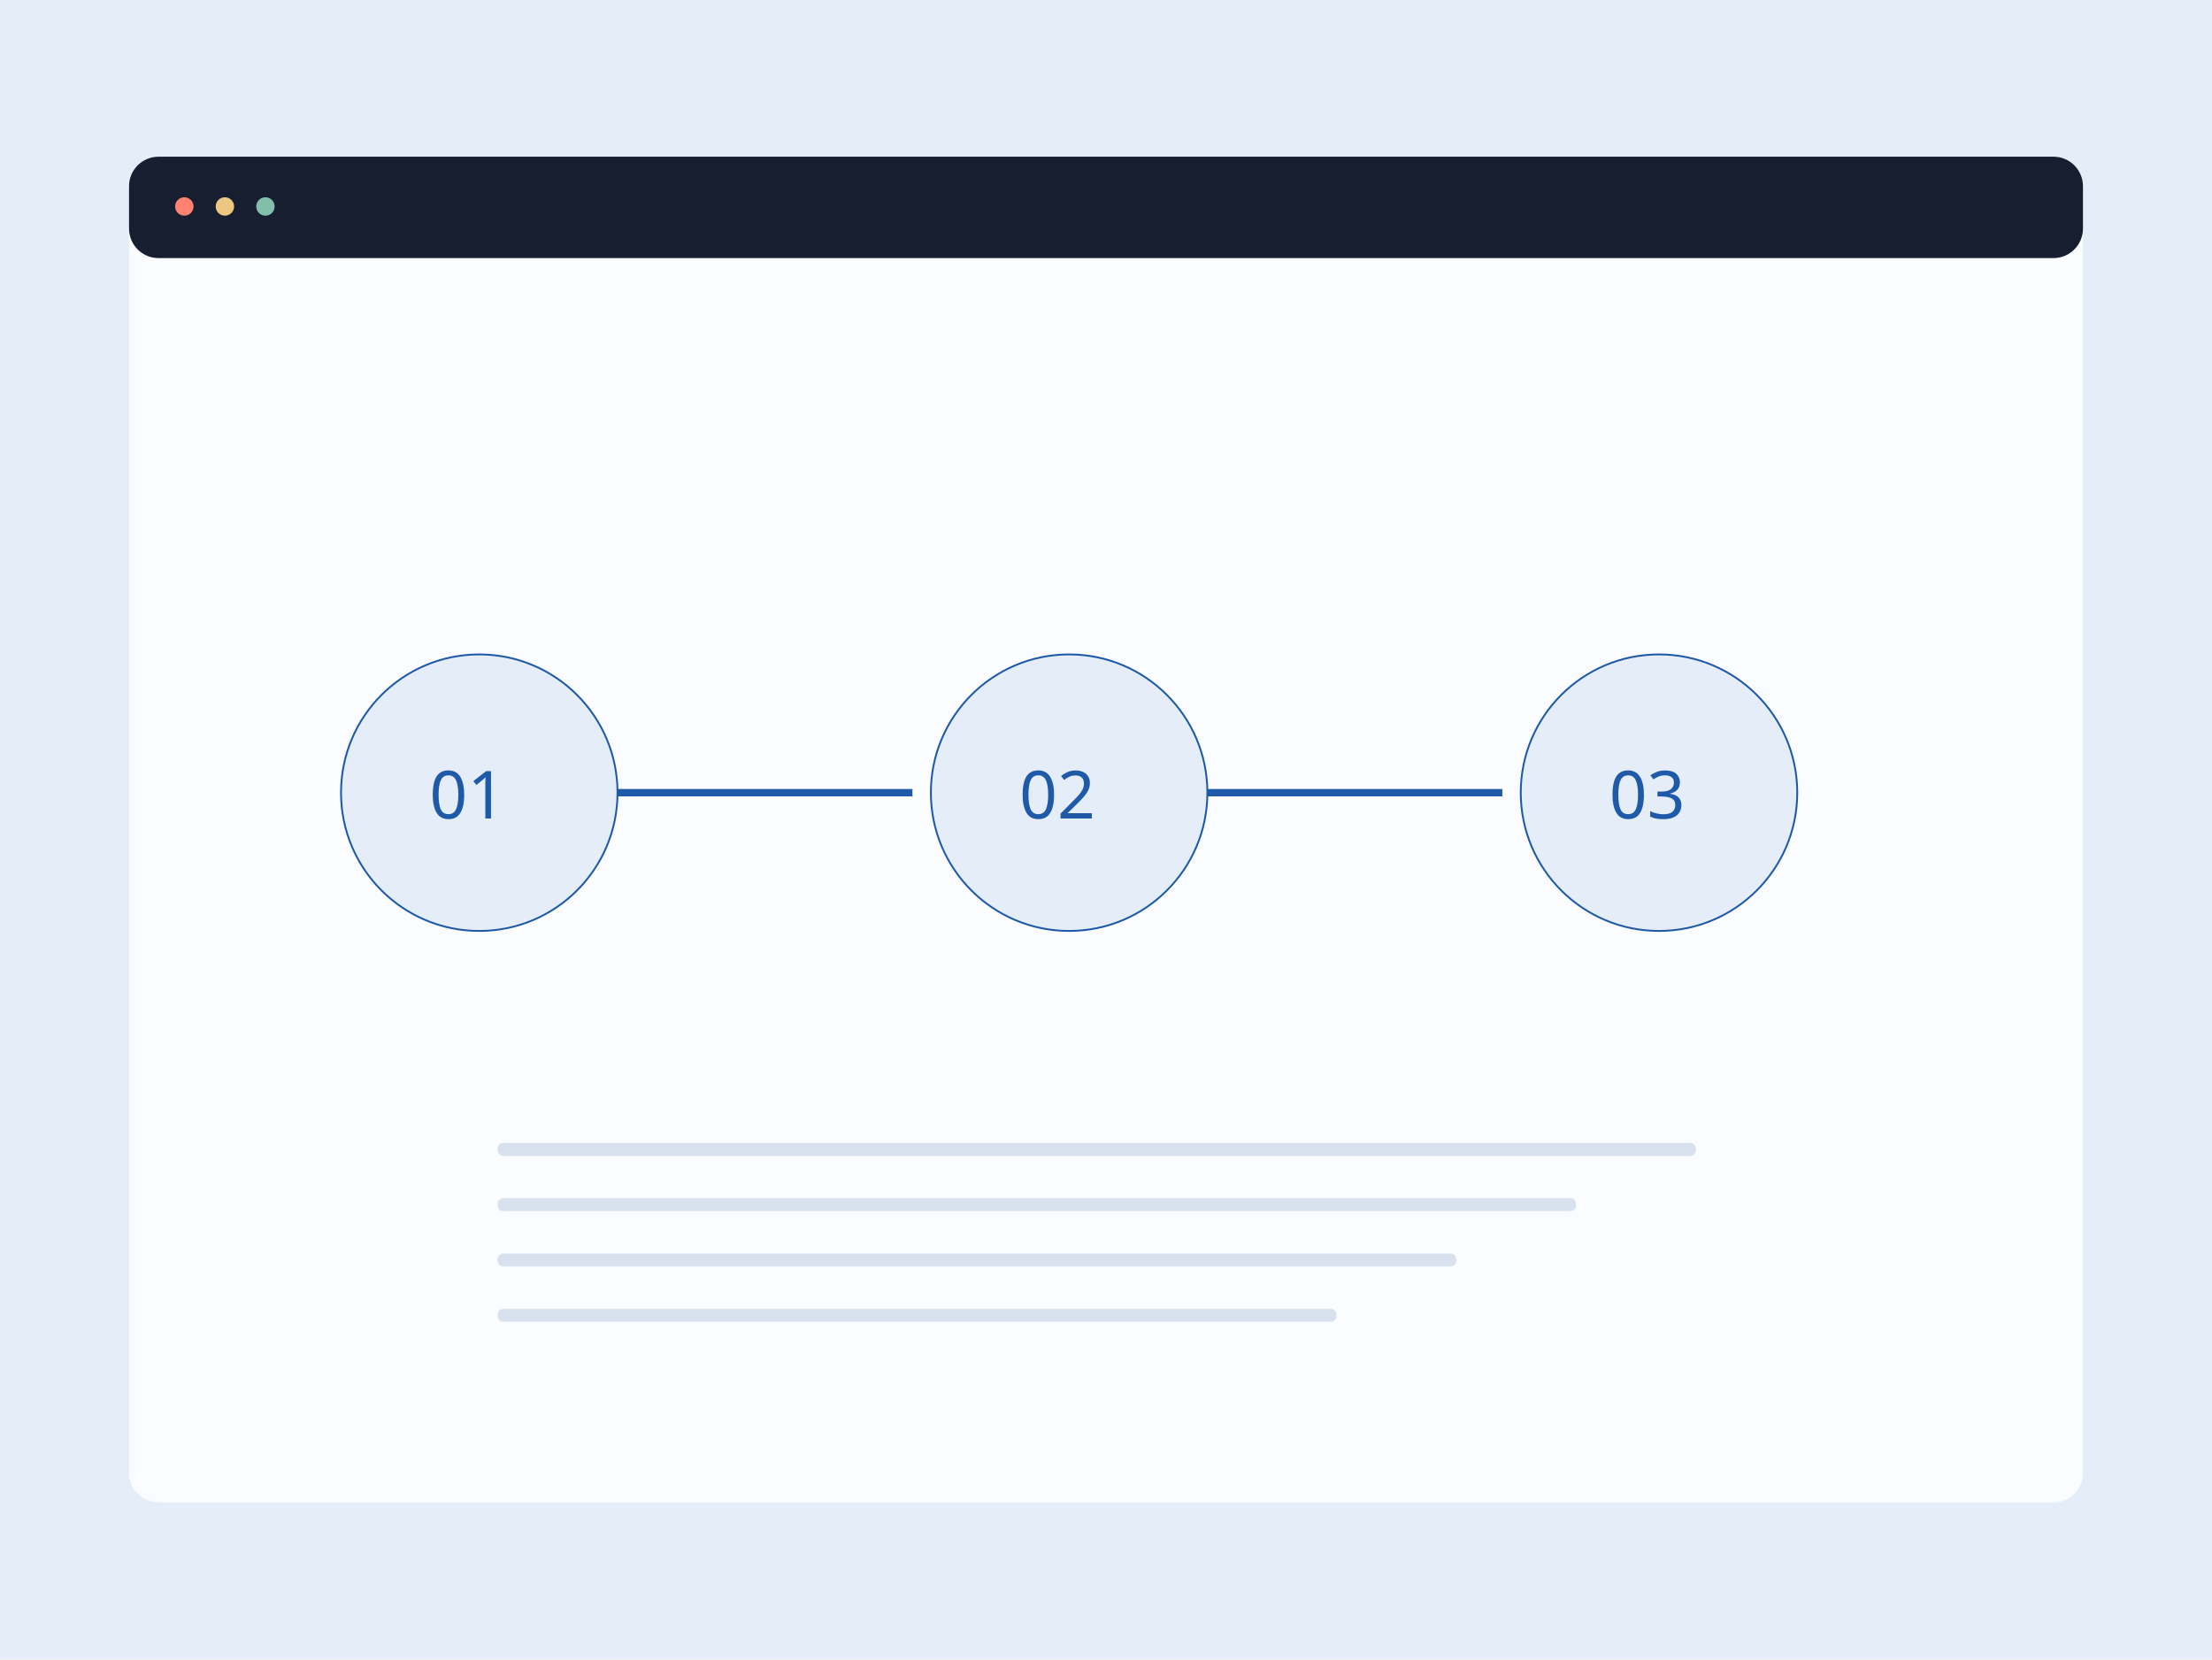
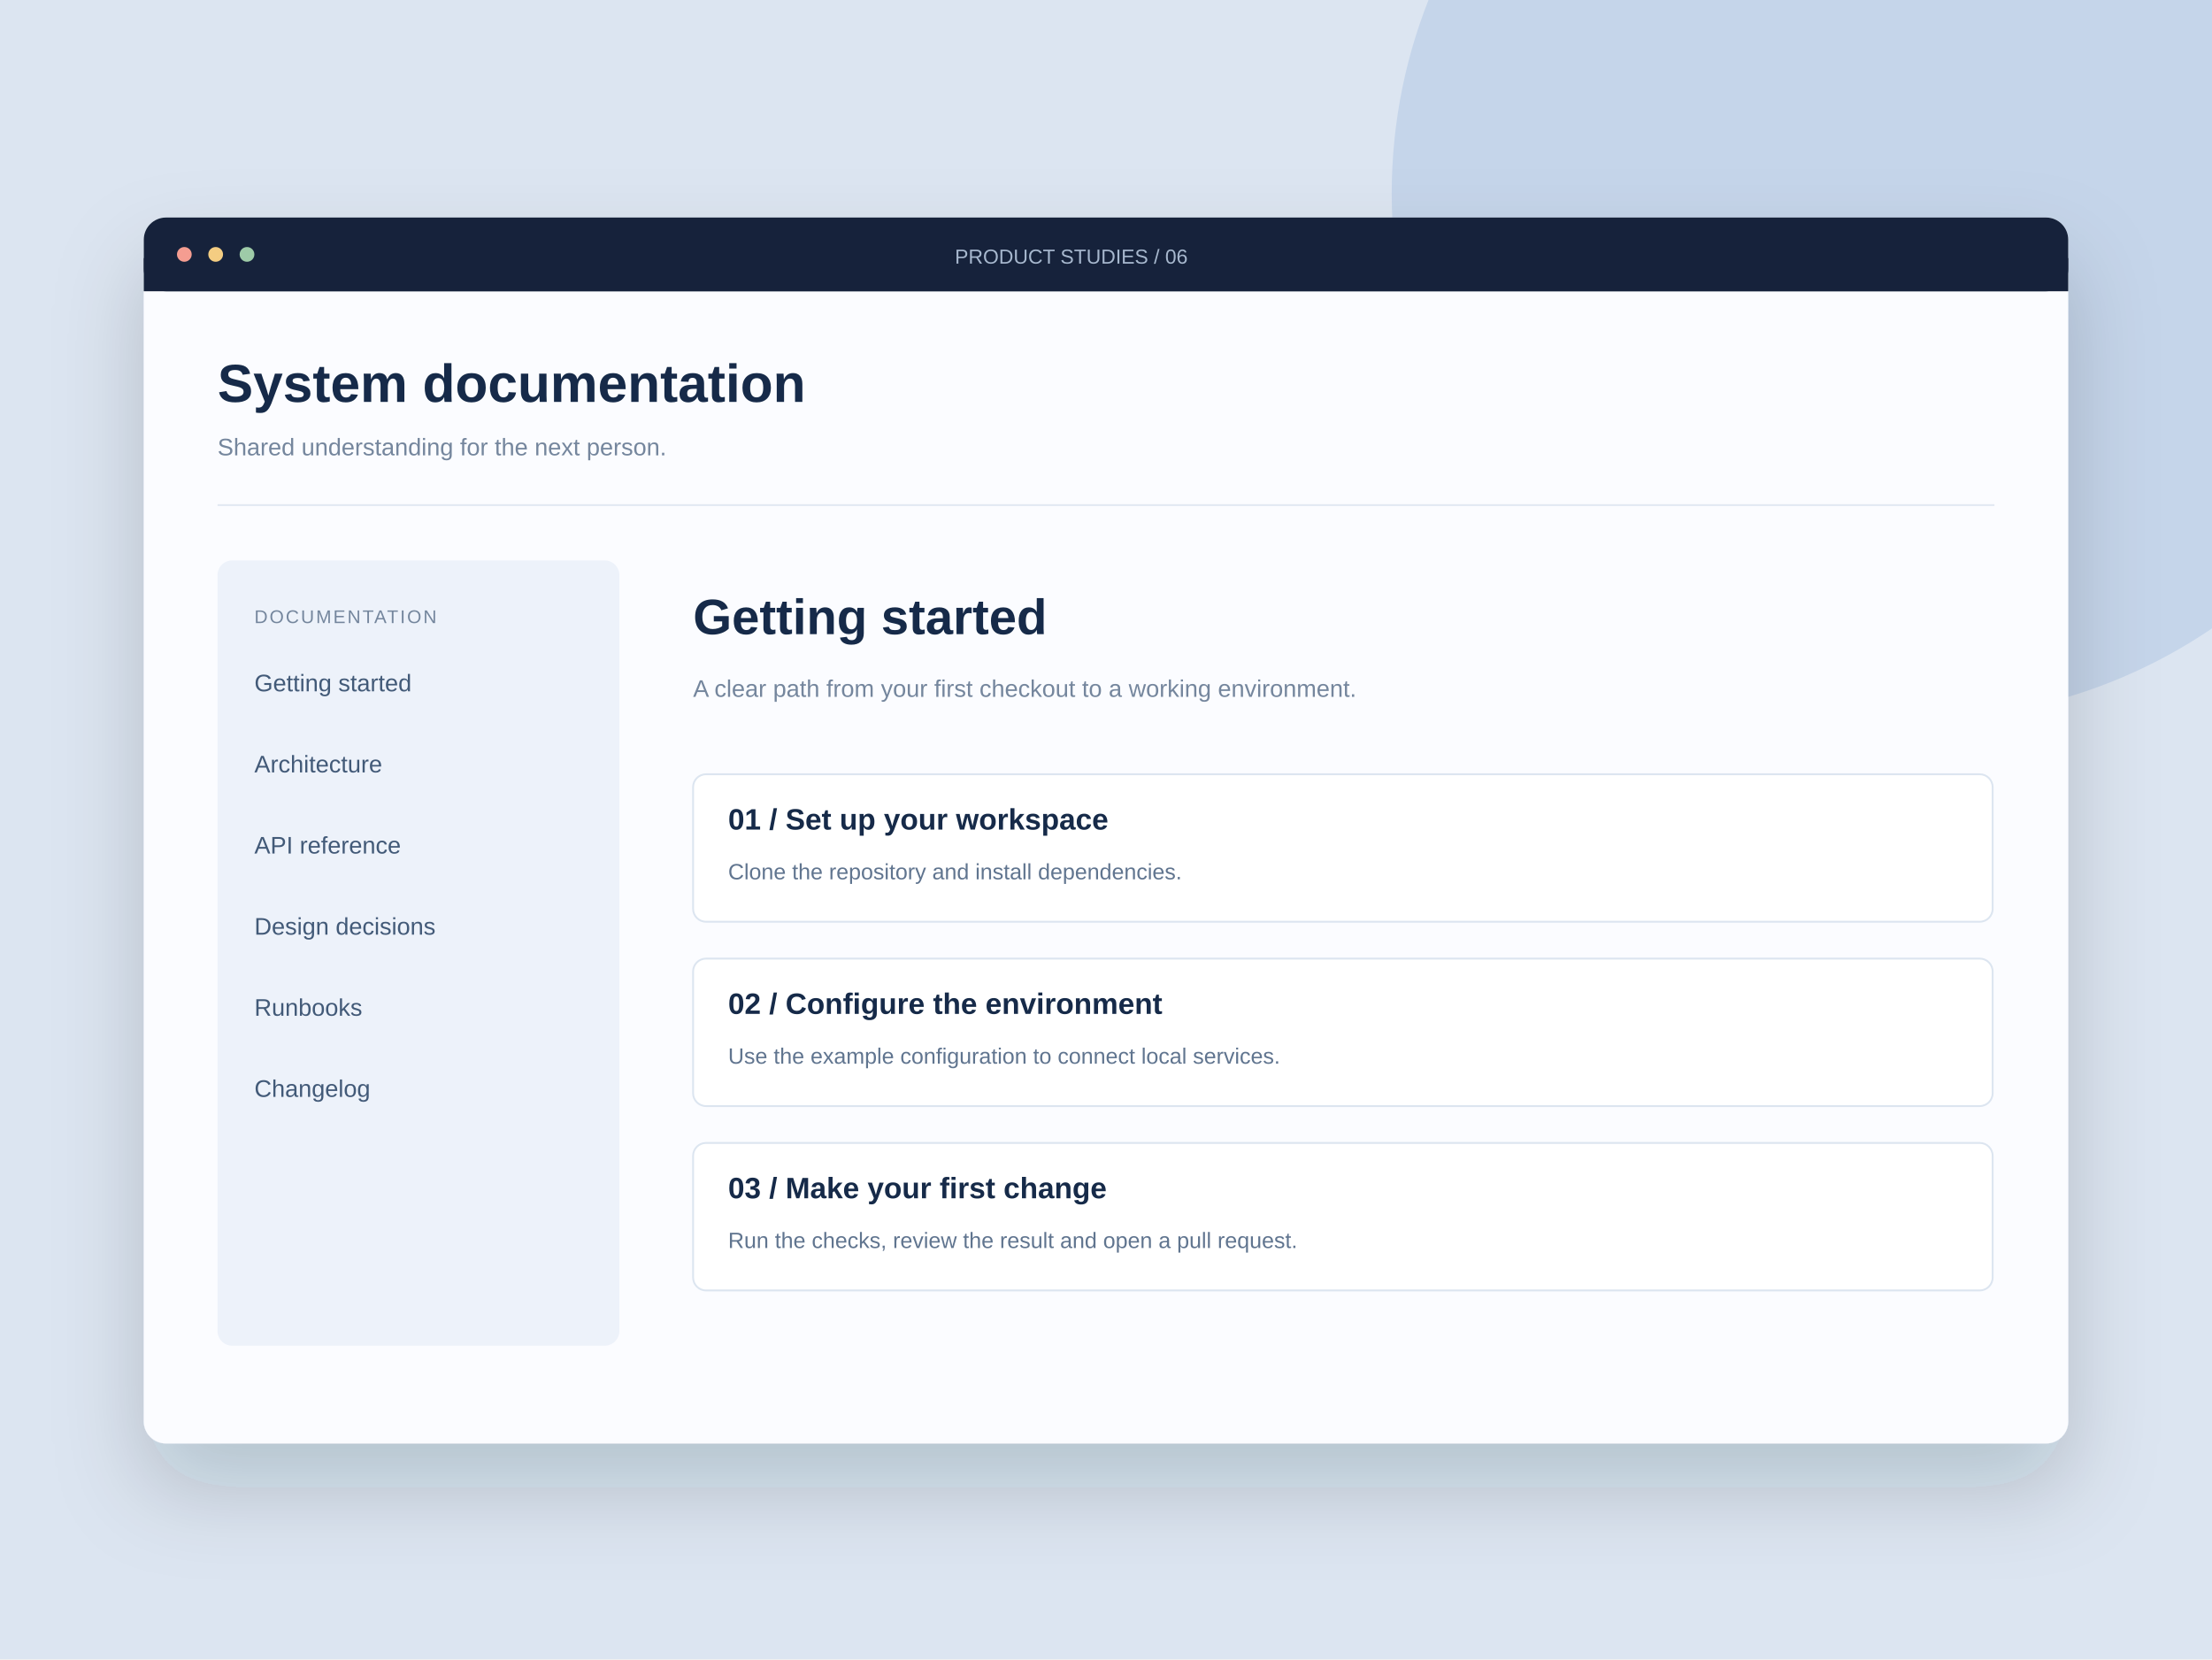
<svg xmlns="http://www.w3.org/2000/svg" viewBox="0 0 1200 900" width="1200" height="900">
-   <rect x="0" y="0" width="1200" height="900" rx="0" fill="#E5EDF8" stroke="none" />
-   <rect x="70" y="85" width="1060" height="730" rx="16" fill="#FAFCFF" stroke="none" />
-   <rect x="70" y="85" width="1060" height="55" rx="16" fill="#161E30" stroke="none" />
-   <circle cx="100" cy="112" r="5" fill="#FF8170" stroke="none" />
-   <circle cx="122" cy="112" r="5" fill="#EBC780" stroke="none" />
-   <circle cx="144" cy="112" r="5" fill="#83BEAB" stroke="none" />
-   <circle cx="260" cy="430" r="75" fill="#E5EDF8" stroke="#1E5AA8" />
-   <text x="233" y="444" font-family="sans-serif" font-size="36" font-weight="400" fill="#1E5AA8">01</text>
-   <circle cx="580" cy="430" r="75" fill="#E5EDF8" stroke="#1E5AA8" />
-   <text x="553" y="444" font-family="sans-serif" font-size="36" font-weight="400" fill="#1E5AA8">02</text>
-   <circle cx="900" cy="430" r="75" fill="#E5EDF8" stroke="#1E5AA8" />
-   <text x="873" y="444" font-family="sans-serif" font-size="36" font-weight="400" fill="#1E5AA8">03</text>
-   <path d="M335 430L495 430" fill="none" stroke="#1E5AA8" stroke-width="4" />
-   <path d="M655 430L815 430" fill="none" stroke="#1E5AA8" stroke-width="4" />
-   <rect x="270" y="620" width="650" height="7" rx="3" fill="#D8E1EE" stroke="none" />
-   <rect x="270" y="650" width="585" height="7" rx="3" fill="#D8E1EE" stroke="none" />
-   <rect x="270" y="680" width="520" height="7" rx="3" fill="#D8E1EE" stroke="none" />
-   <rect x="270" y="710" width="455" height="7" rx="3" fill="#D8E1EE" stroke="none" />
+   <defs>
+     <filter id="shadow" x="-30%" y="-30%" width="170%" height="180%">
+       <feDropShadow dx="0" dy="24" stdDeviation="24" flood-color="#152030" flood-opacity=".18" />
+     </filter>
+     <linearGradient id="paper" x2="1" y2="1">
+       <stop stop-color="#fff" />
+       <stop offset="1" stop-color="#e9e4da" />
+     </linearGradient>
+     <linearGradient id="desk" x2="0" y2="1">
+       <stop stop-color="#dce5f1" />
+       <stop offset="1" stop-color="#c6c3bd" />
+     </linearGradient>
+     <linearGradient id="glass" x2="1" y2="1">
+       <stop stop-color="#ffffff" stop-opacity=".35" />
+       <stop offset="1" stop-color="#ffffff" stop-opacity="0" />
+     </linearGradient>
+   </defs>
+   <rect x="0" y="0" width="1200" height="900" rx="0" fill="#dce5f1" />
+   <rect x="0" y="0" width="1200" height="900" rx="0" fill="#dce5f1" />
+   <circle cx="1040" cy="105" r="285" fill="#c5d5ea" />
+   <g transform="translate(78 118)" filter="url(#shadow)">
+     <rect x="0" y="0" width="1044" height="665" rx="12" fill="#fbfcff" />
+     <rect x="0" y="0" width="1044" height="40" rx="12" fill="#15233a" />
+     <rect x="0" y="22" width="1044" height="18" rx="0" fill="#15233a" />
+     <circle cx="22" cy="20" r="4" fill="#f59d91" />
+     <circle cx="39" cy="20" r="4" fill="#f4cd82" />
+     <circle cx="56" cy="20" r="4" fill="#9ecba8" />
+     <text x="440" y="25" font-family="Arial, sans-serif" font-size="11" font-weight="400" fill="#a7b7ce">
+       PRODUCT STUDIES / 06
+     </text>
+     <text x="40" y="100" font-family="Arial, sans-serif" font-size="29" font-weight="700" fill="#172c49">
+       System documentation
+     </text>
+     <text x="40" y="129" font-family="Arial, sans-serif" font-size="13" font-weight="400" fill="#74869d">
+       Shared understanding for the next person.
+     </text>
+     <path d="M40 156h964" stroke="#e1e8f2" />
+     <rect x="40" y="186" width="218" height="426" rx="8" fill="#edf2fa" />
+     <text x="60" y="220" font-family="Arial, sans-serif" font-size="10" font-weight="400" fill="#74869d" letter-spacing="1">
+       DOCUMENTATION
+     </text>
+     <text x="60" y="257" font-family="Arial, sans-serif" font-size="13" font-weight="400" fill="#435a78">
+       Getting started
+     </text>
+     <text x="60" y="301" font-family="Arial, sans-serif" font-size="13" font-weight="400" fill="#435a78">
+       Architecture
+     </text>
+     <text x="60" y="345" font-family="Arial, sans-serif" font-size="13" font-weight="400" fill="#435a78">
+       API reference
+     </text>
+     <text x="60" y="389" font-family="Arial, sans-serif" font-size="13" font-weight="400" fill="#435a78">
+       Design decisions
+     </text>
+     <text x="60" y="433" font-family="Arial, sans-serif" font-size="13" font-weight="400" fill="#435a78">
+       Runbooks
+     </text>
+     <text x="60" y="477" font-family="Arial, sans-serif" font-size="13" font-weight="400" fill="#435a78">
+       Changelog
+     </text>
+     <text x="298" y="226" font-family="Arial, sans-serif" font-size="27" font-weight="700" fill="#172c49">
+       Getting started
+     </text>
+     <text x="298" y="260" font-family="Arial, sans-serif" font-size="13" font-weight="400" fill="#74869d">
+       A clear path from your first checkout to a working environment.
+     </text>
+     <rect x="298" y="302" width="705" height="80" rx="7" fill="#fff" stroke="#dce5f0" />
+     <text x="317" y="332" font-family="Arial, sans-serif" font-size="16" font-weight="700" fill="#172c49">
+       01 / Set up your workspace
+     </text>
+     <text x="317" y="359" font-family="Arial, sans-serif" font-size="12" font-weight="400" fill="#60748f">
+       Clone the repository and install dependencies.
+     </text>
+     <rect x="298" y="402" width="705" height="80" rx="7" fill="#fff" stroke="#dce5f0" />
+     <text x="317" y="432" font-family="Arial, sans-serif" font-size="16" font-weight="700" fill="#172c49">
+       02 / Configure the environment
+     </text>
+     <text x="317" y="459" font-family="Arial, sans-serif" font-size="12" font-weight="400" fill="#60748f">
+       Use the example configuration to connect local services.
+     </text>
+     <rect x="298" y="502" width="705" height="80" rx="7" fill="#fff" stroke="#dce5f0" />
+     <text x="317" y="532" font-family="Arial, sans-serif" font-size="16" font-weight="700" fill="#172c49">
+       03 / Make your first change
+     </text>
+     <text x="317" y="559" font-family="Arial, sans-serif" font-size="12" font-weight="400" fill="#60748f">
+       Run the checks, review the result and open a pull request.
+     </text>
+   </g>
</svg>
